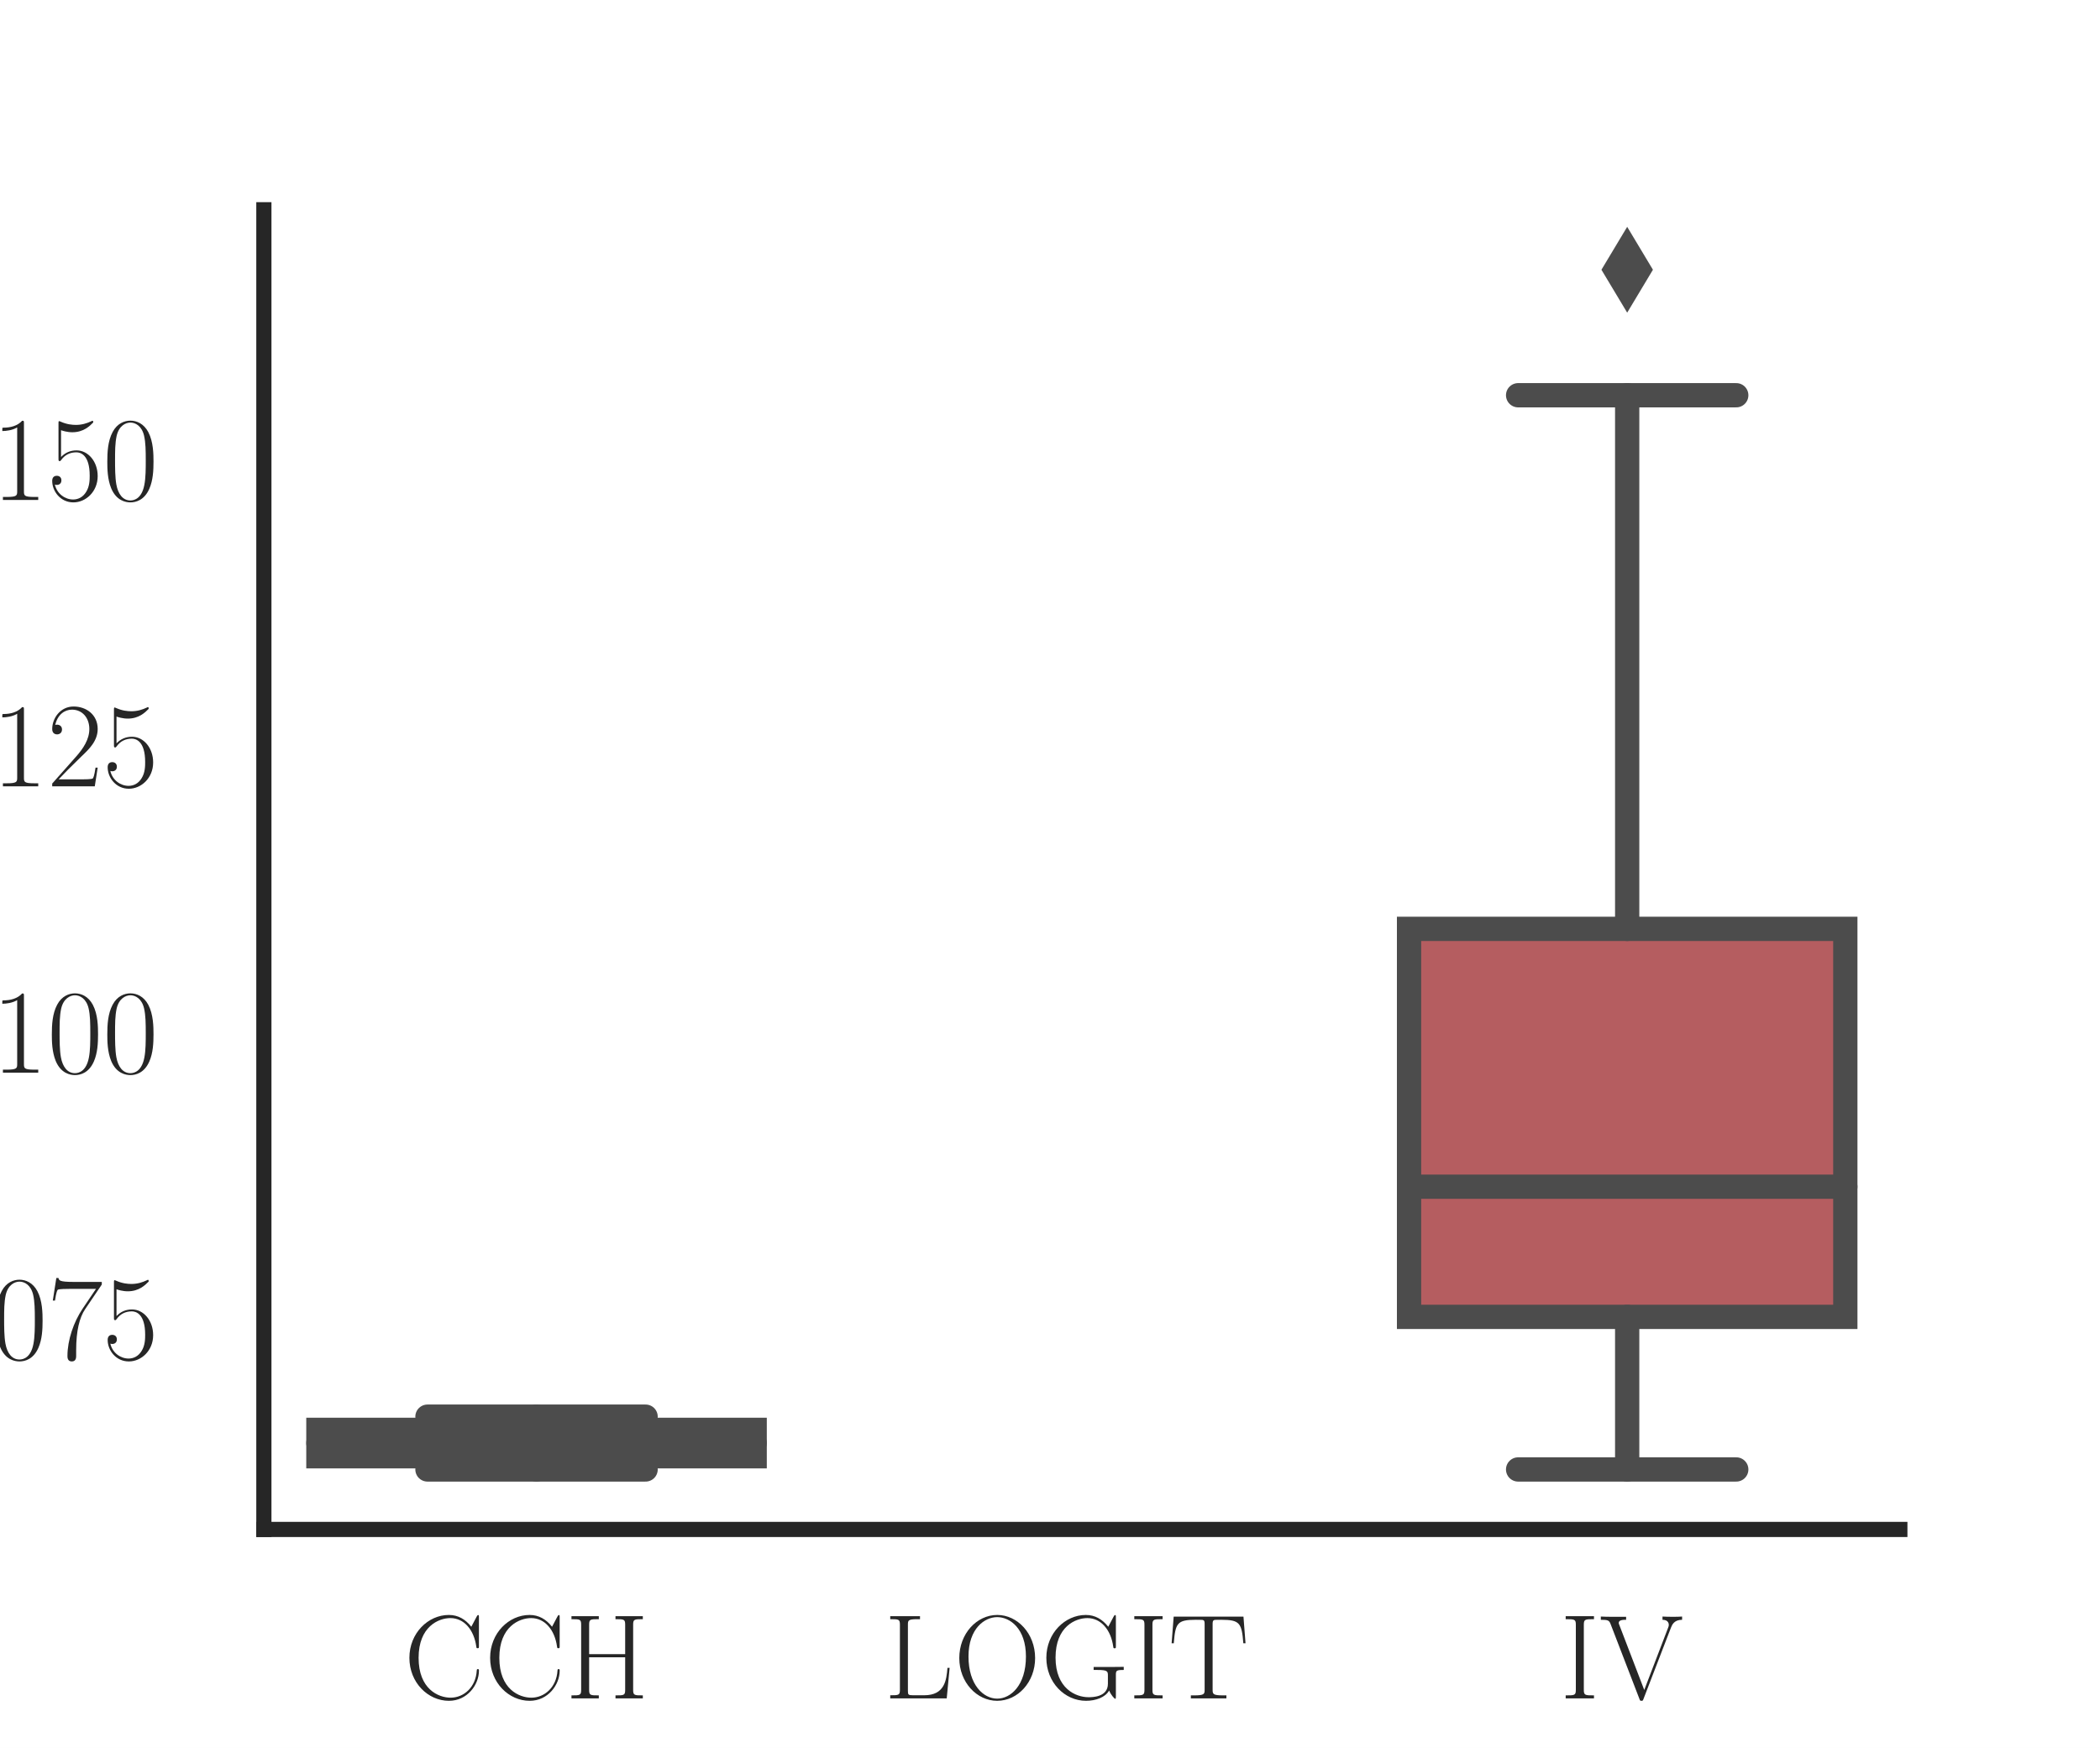
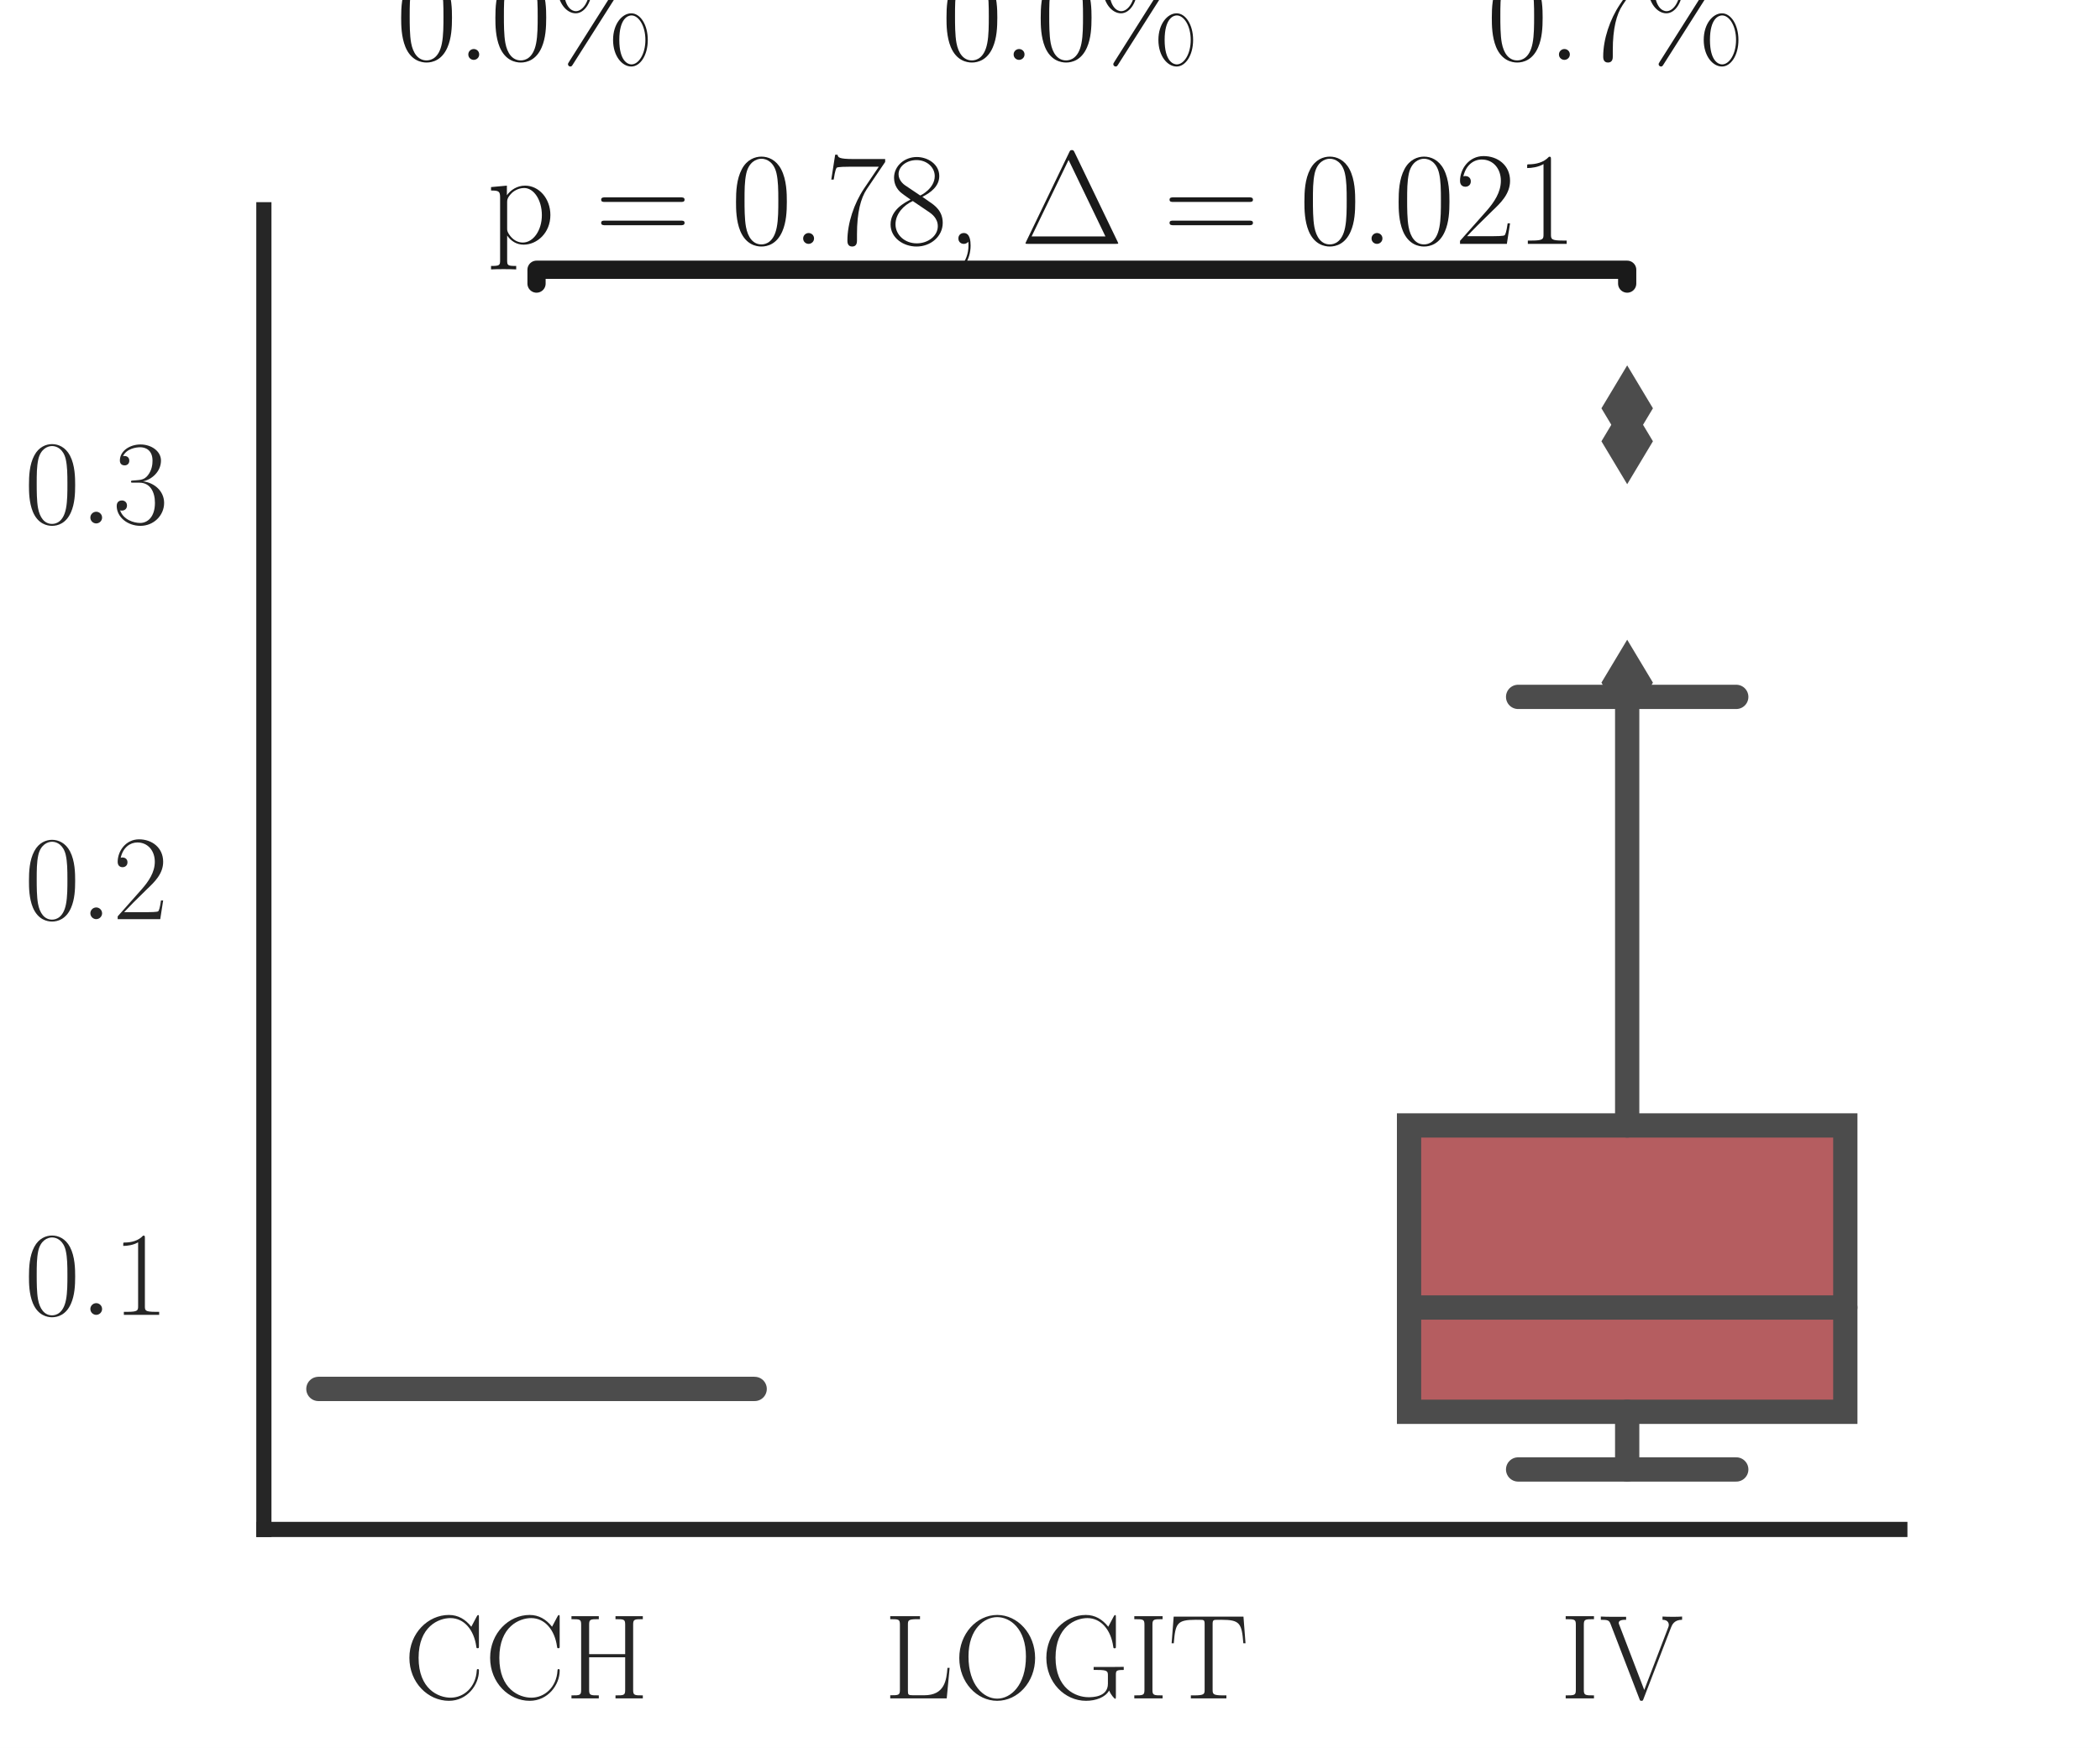
<svg xmlns="http://www.w3.org/2000/svg" xmlns:xlink="http://www.w3.org/1999/xlink" height="144pt" version="1.1" viewBox="0 0 173 144" width="173pt">
  <defs>
    <style type="text/css">
*{stroke-linecap:butt;stroke-linejoin:round;}
  </style>
  </defs>
  <g id="figure_1">
    <g id="patch_1">
      <path d="M 0 144  L 173.902 144  L 173.902 0  L 0 0  z " style="fill:#ffffff;" />
    </g>
    <g id="axes_1">
      <g id="patch_2">
        <path d="M 21.738 126  L 156.511 126  L 156.511 17.28  L 21.738 17.28  z " style="fill:#ffffff;" />
      </g>
      <g id="matplotlib.axis_1">
        <g id="xtick_1">
          <g id="line2d_1" />
          <g id="text_1">
            <defs>
              <path d="M 62.094 67.016  C 62.094 68.797 62 68.906 61.406 68.906  C 61 68.906 60.906 68.797 60.203 67.609  L 55.797 59.25  C 50.906 65.422 44.906 69 37.203 69  C 20.094 69 4.594 54 4.594 33.562  C 4.594 12.906 20.094 -2 37.297 -2  C 52.594 -2 62.094 11.406 62.094 22.828  C 62.094 23.812 62.094 24.219 61.203 24.219  C 60.406 24.219 60.406 23.922 60.297 23.031  C 59.5 9.141 49.5 0.594 38.703 0.594  C 28.5 0.594 12.203 7.734 12.203 33.547  C 12.203 59.453 28.797 66.406 38.5 66.406  C 49.797 66.406 58 56.688 59.906 42.891  C 60.094 41.688 60.094 41.484 61 41.484  C 62.094 41.484 62.094 41.688 62.094 43.484  z " id="CMR17-67" />
              <path d="M 56.094 61.016  C 56.094 65.5 57.203 65.5 64.094 65.5  L 64.094 68  C 61.203 68 55.906 68 52.797 68  C 49.703 68 44.406 68 41.5 68  L 41.5 65.5  C 48.406 65.5 49.5 65.5 49.5 61  L 49.5 36.578  L 19.703 36.578  L 19.703 61  C 19.703 65.5 20.797 65.5 27.703 65.5  L 27.703 68  C 24.797 68 19.5 68 16.406 68  C 13.297 68 8 68 5.094 68  L 5.094 65.5  C 12 65.5 13.094 65.5 13.094 61.016  L 13.094 6.984  C 13.094 2.5 12 2.5 5.094 2.5  L 5.094 0  C 8 0 13.297 0 16.406 0  C 19.5 0 24.797 0 27.703 0  L 27.703 2.5  C 20.797 2.5 19.703 2.5 19.703 6.969  L 19.703 34  L 49.5 34  L 49.5 6.969  C 49.5 2.5 48.406 2.5 41.5 2.5  L 41.5 0  C 44.406 0 49.703 0 52.797 0  C 55.906 0 61.203 0 64.094 0  L 64.094 2.5  C 57.203 2.5 56.094 2.5 56.094 6.984  z " id="CMR17-72" />
            </defs>
            <g style="fill:#262626;" transform="translate(33.26875 139.9185)scale(0.1 -0.1)">
              <use transform="scale(0.996264)" xlink:href="#CMR17-67" />
              <use transform="translate(66.50988 0)scale(0.996264)" xlink:href="#CMR17-67" />
              <use transform="translate(133.0198 0)scale(0.996264)" xlink:href="#CMR17-72" />
            </g>
          </g>
        </g>
        <g id="xtick_2">
          <g id="line2d_2" />
          <g id="text_2">
            <defs>
              <path d="M 54.203 25.234  L 52.406 25.234  C 51.594 15.359 50.297 2.594 33.203 2.594  L 23.906 2.594  C 19.906 2.594 19.703 3.078 19.703 6.469  L 19.703 60.906  C 19.703 64.516 19.906 65.5 27.5 65.5  L 29.703 65.5  L 29.703 68  C 25.594 68 20.797 68 16.703 68  C 13.594 68 8 68 5.094 68  L 5.094 65.5  C 12 65.5 13.094 65.5 13.094 61.016  L 13.094 7.062  C 13.094 2.594 12 2.594 5.094 2.594  L 5.094 0  L 51.797 0  z " id="CMR17-76" />
              <path d="M 67.297 33.359  C 67.297 53.703 52.594 69 36 69  C 19 69 4.594 53.5 4.594 33.359  C 4.594 13.203 19.203 -2 35.906 -2  C 53 -2 67.297 13.5 67.297 33.359  z M 36 -0.203  C 24.594 -0.203 12.203 11.109 12.203 34.641  C 12.203 58.062 25.797 67.203 35.906 67.203  C 46.5 67.203 59.703 57.781 59.703 34.641  C 59.703 10.719 47 -0.203 36 -0.203  z " id="CMR17-79" />
              <path d="M 62.094 19.266  C 62.094 23.016 62.406 23.516 68.594 23.516  L 68.594 26.094  C 66.203 26 60.797 26 58.094 26  C 55.297 26 47.5 26 43.703 26  L 43.703 23.516  L 46.703 23.516  C 55.297 23.516 55.5 22.406 55.5 18.766  L 55.5 12.094  C 55.5 0.984 42.5 0.984 39.406 0.984  C 29.094 0.984 12.203 7.984 12.203 33.75  C 12.203 59.5 28.797 66.406 38.5 66.406  C 49.797 66.406 58 56.656 59.906 42.828  C 60.094 41.625 60.094 41.422 61 41.422  C 62.094 41.422 62.094 41.625 62.094 43.422  L 62.094 67  C 62.094 68.781 62 68.891 61.406 68.891  C 61 68.891 60.906 68.781 60.203 67.594  L 55.797 59.234  C 50.906 65.422 44.906 69 37.203 69  C 20.094 69 4.594 54 4.594 33.562  C 4.594 13.203 19.797 -2 37.406 -2  C 45.5 -2 53.406 0.875 56.5 6.516  C 58.203 2.469 61 -0.312 61.5 -0.312  C 62 -0.312 62.094 -0.203 62.094 1.562  z " id="CMR17-71" />
              <path d="M 19.703 61.016  C 19.703 65.5 20.906 65.5 28.094 65.5  L 28.094 68  C 24.906 68 19.797 68 16.406 68  C 13 68 7.906 68 4.703 68  L 4.703 65.5  C 11.906 65.5 13.094 65.5 13.094 61.016  L 13.094 6.984  C 13.094 2.5 11.906 2.5 4.703 2.5  L 4.703 0  C 7.906 0 13 0 16.406 0  C 19.797 0 24.906 0 28.094 0  L 28.094 2.5  C 20.906 2.5 19.703 2.5 19.703 6.984  z " id="CMR17-73" />
              <path d="M 62.203 67.594  L 4.5 67.594  L 2.797 45.594  L 4.594 45.594  C 5.906 62.125 7.297 65 22.703 65  C 24.5 65 27.406 65 28.203 64.906  C 30.094 64.609 30.094 63.406 30.094 61.125  L 30.094 7.172  C 30.094 3.594 29.797 2.5 21.5 2.5  L 18.703 2.5  L 18.703 0  C 23.5 0 28.5 0 33.406 0  C 38.297 0 43.297 0 48.094 0  L 48.094 2.5  L 45.297 2.5  C 37 2.5 36.703 3.594 36.703 7.172  L 36.703 61.125  C 36.703 63.312 36.703 64.516 38.5 64.906  C 39.297 65 42.203 65 44 65  C 59.297 65 60.797 62.125 62.094 45.594  L 63.906 45.594  z " id="CMR17-84" />
            </defs>
            <g style="fill:#262626;" transform="translate(72.83147 139.9185)scale(0.1 -0.1)">
              <use transform="scale(0.996264)" xlink:href="#CMR17-76" />
              <use transform="translate(57.38141 0)scale(0.996264)" xlink:href="#CMR17-79" />
              <use transform="translate(129.0962 0)scale(0.996264)" xlink:href="#CMR17-71" />
              <use transform="translate(201.4515 0)scale(0.996264)" xlink:href="#CMR17-73" />
              <use transform="translate(234.09 0)scale(0.996264)" xlink:href="#CMR17-84" />
            </g>
          </g>
        </g>
        <g id="xtick_3">
          <g id="line2d_3" />
          <g id="text_3">
            <defs>
              <path d="M 59 58.516  C 59.906 60.719 61.5 65 68.203 65  L 68.203 67.688  C 65.906 67.484 63.297 67.484 60.797 67.484  C 58.406 67.484 54.297 67.484 52 67.688  L 52 65  C 57 65 57.203 61.5 57.203 60.906  C 57.203 59.797 56.906 59.109 56.594 58.312  L 36.906 6.969  L 16.297 60.719  C 16 61.422 15.797 61.922 15.797 62.406  C 15.797 65 19.797 65 21.906 65  L 21.906 67.484  C 18.703 67.484 14 67.484 10.703 67.484  C 8.094 67.484 3.406 67.484 1 67.688  L 1 65  C 6.797 65 7.906 64.609 9.094 61.422  L 32.906 -0.406  C 33.406 -1.797 33.5 -2 34.594 -2  C 35.703 -2 35.797 -1.797 36.297 -0.406  z " id="CMR17-86" />
            </defs>
            <g style="fill:#262626;" transform="translate(128.5143 139.9185)scale(0.1 -0.1)">
              <use transform="scale(0.996264)" xlink:href="#CMR17-73" />
              <use transform="translate(32.63841 0)scale(0.996264)" xlink:href="#CMR17-86" />
            </g>
          </g>
        </g>
      </g>
      <g id="matplotlib.axis_2">
        <g id="ytick_1">
          <g id="line2d_4" />
          <g id="text_4">
            <defs>
              <path d="M 42 31.641  C 42 37.75 41.906 48.125 37.703 56.109  C 34 63.109 28.094 65.594 22.906 65.594  C 18.094 65.594 12 63.406 8.203 56.203  C 4.203 48.719 3.797 39.438 3.797 31.641  C 3.797 25.953 3.906 17.281 7 9.672  C 11.297 -0.609 19 -2 22.906 -2  C 27.5 -2 34.5 -0.109 38.594 9.375  C 41.594 16.281 42 24.359 42 31.641  z M 22.906 -0.406  C 16.5 -0.406 12.703 5.078 11.297 12.688  C 10.203 18.562 10.203 27.156 10.203 32.75  C 10.203 40.438 10.203 46.828 11.5 52.922  C 13.406 61.391 19 64 22.906 64  C 27 64 32.297 61.297 34.203 53.125  C 35.5 47.438 35.594 40.734 35.594 32.75  C 35.594 26.25 35.594 18.266 34.406 12.375  C 32.297 1.484 26.406 -0.406 22.906 -0.406  z " id="CMR17-48" />
              <path d="M 18.406 4.797  C 18.406 7.688 16 9.672 13.594 9.672  C 10.703 9.672 8.703 7.281 8.703 4.891  C 8.703 2 11.094 0 13.5 0  C 16.406 0 18.406 2.391 18.406 4.797  z " id="CMMI12-58" />
-               <path d="M 45.094 61.578  L 45.094 63.766  L 21.594 63.766  C 9.906 63.766 9.703 65.078 9.297 67  L 7.5 67  L 4.594 48.344  L 6.406 48.344  C 6.703 50.234 7.406 55.312 8.594 57.203  C 9.203 58 16.594 58 18.297 58  L 40.297 58  L 29.203 41.578  C 21.797 30.531 16.703 15.609 16.703 2.578  C 16.703 1.391 16.703 -2 20.297 -2  C 23.906 -2 23.906 1.391 23.906 2.672  L 23.906 7.266  C 23.906 23.562 26.703 34.312 31.297 41.188  z " id="CMR17-55" />
-               <path d="M 11.406 57.688  C 12.406 57.281 16.5 56 20.703 56  C 30 56 35.094 61.109 38 64.062  C 38 64.953 38 65.5 37.406 65.5  C 37.297 65.5 37.094 65.5 36.297 65.047  C 32.797 63.406 28.703 62.078 23.703 62.078  C 20.703 62.078 16.203 62.484 11.297 64.672  C 10.203 65.172 10 65.172 9.906 65.172  C 9.406 65.172 9.297 65.062 9.297 63.078  L 9.297 34.422  C 9.297 32.641 9.297 32.141 10.297 32.141  C 10.797 32.141 11 32.344 11.5 33.031  C 14.703 37.516 19.094 39.406 24.094 39.406  C 27.594 39.406 35.094 37.219 35.094 20.141  C 35.094 16.953 35.094 11.172 32.094 6.578  C 29.594 2.484 25.703 0.391 21.406 0.391  C 14.797 0.391 8.094 5 6.297 12.719  C 6.703 12.609 7.5 12.422 7.906 12.422  C 9.203 12.422 11.703 13.125 11.703 16.219  C 11.703 18.906 9.797 20 7.906 20  C 5.594 20 4.094 18.594 4.094 15.797  C 4.094 7.094 11 -2 21.594 -2  C 31.906 -2 41.703 6.875 41.703 19.75  C 41.703 31.719 33.906 41 24.203 41  C 19.094 41 14.797 39.109 11.406 35.531  z " id="CMR17-53" />
-             </defs>
-             <g style="fill:#262626;" transform="translate(-7.955049 111.9602)scale(0.1 -0.1)">
+               <path d="M 26.594 63.406  C 26.594 65.5 26.5 65.5 25.094 65.5  C 21.203 61.188 15.297 59.797 9.703 59.797  C 9.406 59.797 8.906 59.797 8.797 59.5  C 8.703 59.297 8.703 59.094 8.703 57  C 11.797 57 17 57.594 21 59.984  L 21 7.203  C 21 3.688 20.797 2.5 12.203 2.5  L 9.203 2.5  L 9.203 0  C 14 0 19 0 23.797 0  C 28.594 0 33.594 0 38.406 0  L 38.406 2.5  L 35.406 2.5  C 26.797 2.5 26.594 3.594 26.594 7.156  z " id="CMR17-49" />
+             </defs>
+             <g style="fill:#262626;" transform="translate(2.007621 108.3208)scale(0.1 -0.1)">
              <use transform="scale(0.996264)" xlink:href="#CMR17-48" />
              <use transform="translate(45.69048 0)scale(0.996264)" xlink:href="#CMMI12-58" />
-               <use transform="translate(72.78765 0)scale(0.996264)" xlink:href="#CMR17-48" />
-               <use transform="translate(118.4781 0)scale(0.996264)" xlink:href="#CMR17-55" />
-               <use transform="translate(164.1686 0)scale(0.996264)" xlink:href="#CMR17-53" />
+               <use transform="translate(72.78765 0)scale(0.996264)" xlink:href="#CMR17-49" />
            </g>
          </g>
        </g>
        <g id="ytick_2">
          <g id="line2d_5" />
          <g id="text_5">
            <defs>
-               <path d="M 26.594 63.406  C 26.594 65.5 26.5 65.5 25.094 65.5  C 21.203 61.188 15.297 59.797 9.703 59.797  C 9.406 59.797 8.906 59.797 8.797 59.5  C 8.703 59.297 8.703 59.094 8.703 57  C 11.797 57 17 57.594 21 59.984  L 21 7.203  C 21 3.688 20.797 2.5 12.203 2.5  L 9.203 2.5  L 9.203 0  C 14 0 19 0 23.797 0  C 28.594 0 33.594 0 38.406 0  L 38.406 2.5  L 35.406 2.5  C 26.797 2.5 26.594 3.594 26.594 7.156  z " id="CMR17-49" />
-             </defs>
-             <g style="fill:#262626;" transform="translate(-7.955049 88.36987)scale(0.1 -0.1)">
+               <path d="M 41.703 15.453  L 39.906 15.453  C 38.906 8.375 38.094 7.172 37.703 6.562  C 37.203 5.766 30 5.766 28.594 5.766  L 9.406 5.766  C 13 9.672 20 16.75 28.5 24.953  C 34.594 30.734 41.703 37.531 41.703 47.422  C 41.703 59.219 32.297 66 21.797 66  C 10.797 66 4.094 56.312 4.094 47.344  C 4.094 43.438 7 42.938 8.203 42.938  C 9.203 42.938 12.203 43.547 12.203 47.031  C 12.203 50.109 9.594 51 8.203 51  C 7.594 51 7 50.906 6.594 50.703  C 8.5 59.219 14.297 63.406 20.406 63.406  C 29.094 63.406 34.797 56.516 34.797 47.422  C 34.797 38.734 29.703 31.25 24 24.75  L 4.094 2.281  L 4.094 0  L 39.297 0  z " id="CMR17-50" />
+             </defs>
+             <g style="fill:#262626;" transform="translate(2.007621 75.72131)scale(0.1 -0.1)">
              <use transform="scale(0.996264)" xlink:href="#CMR17-48" />
              <use transform="translate(45.69048 0)scale(0.996264)" xlink:href="#CMMI12-58" />
-               <use transform="translate(72.78765 0)scale(0.996264)" xlink:href="#CMR17-49" />
-               <use transform="translate(118.4781 0)scale(0.996264)" xlink:href="#CMR17-48" />
-               <use transform="translate(164.1686 0)scale(0.996264)" xlink:href="#CMR17-48" />
+               <use transform="translate(72.78765 0)scale(0.996264)" xlink:href="#CMR17-50" />
            </g>
          </g>
        </g>
        <g id="ytick_3">
          <g id="line2d_6" />
          <g id="text_6">
            <defs>
-               <path d="M 41.703 15.453  L 39.906 15.453  C 38.906 8.375 38.094 7.172 37.703 6.562  C 37.203 5.766 30 5.766 28.594 5.766  L 9.406 5.766  C 13 9.672 20 16.75 28.5 24.953  C 34.594 30.734 41.703 37.531 41.703 47.422  C 41.703 59.219 32.297 66 21.797 66  C 10.797 66 4.094 56.312 4.094 47.344  C 4.094 43.438 7 42.938 8.203 42.938  C 9.203 42.938 12.203 43.547 12.203 47.031  C 12.203 50.109 9.594 51 8.203 51  C 7.594 51 7 50.906 6.594 50.703  C 8.5 59.219 14.297 63.406 20.406 63.406  C 29.094 63.406 34.797 56.516 34.797 47.422  C 34.797 38.734 29.703 31.25 24 24.75  L 4.094 2.281  L 4.094 0  L 39.297 0  z " id="CMR17-50" />
-             </defs>
-             <g style="fill:#262626;" transform="translate(-7.955049 64.77952)scale(0.1 -0.1)">
+               <path d="M 22.094 33.703  C 31 33.703 34.906 25.969 34.906 17.031  C 34.906 5 28.5 0.391 22.703 0.391  C 17.406 0.391 8.797 3.031 6.094 10.828  C 6.594 10.625 7.094 10.625 7.594 10.625  C 10 10.625 11.797 12.219 11.797 14.812  C 11.797 17.703 9.594 19 7.594 19  C 5.906 19 3.297 18.203 3.297 14.469  C 3.297 5.234 12.297 -2 22.906 -2  C 34 -2 42.5 6.719 42.5 16.953  C 42.5 26.672 34.5 33.703 25 34.797  C 32.594 36.375 39.906 43.062 39.906 52.016  C 39.906 59.688 32 65.297 23 65.297  C 13.906 65.297 5.906 59.828 5.906 52.016  C 5.906 48.594 8.5 48 9.797 48  C 11.906 48 13.703 49.297 13.703 51.891  C 13.703 54.469 11.906 55.766 9.797 55.766  C 9.406 55.766 8.906 55.766 8.5 55.578  C 11.406 61.859 19.297 63 22.797 63  C 26.297 63 32.906 61.328 32.906 51.875  C 32.906 49.109 32.5 44.188 29.094 39.844  C 26.094 36 22.703 36 19.406 35.688  C 18.906 35.688 16.594 35.453 16.203 35.453  C 15.5 35.359 15.094 35.266 15.094 34.5  C 15.094 33.797 15.203 33.703 17.203 33.703  z " id="CMR17-51" />
+             </defs>
+             <g style="fill:#262626;" transform="translate(2.007621 43.1218)scale(0.1 -0.1)">
              <use transform="scale(0.996264)" xlink:href="#CMR17-48" />
              <use transform="translate(45.69048 0)scale(0.996264)" xlink:href="#CMMI12-58" />
-               <use transform="translate(72.78765 0)scale(0.996264)" xlink:href="#CMR17-49" />
-               <use transform="translate(118.4781 0)scale(0.996264)" xlink:href="#CMR17-50" />
-               <use transform="translate(164.1686 0)scale(0.996264)" xlink:href="#CMR17-53" />
-             </g>
-           </g>
-         </g>
-         <g id="ytick_4">
-           <g id="line2d_7" />
-           <g id="text_7">
-             <g style="fill:#262626;" transform="translate(-7.955049 41.18918)scale(0.1 -0.1)">
-               <use transform="scale(0.996264)" xlink:href="#CMR17-48" />
-               <use transform="translate(45.69048 0)scale(0.996264)" xlink:href="#CMMI12-58" />
-               <use transform="translate(72.78765 0)scale(0.996264)" xlink:href="#CMR17-49" />
-               <use transform="translate(118.4781 0)scale(0.996264)" xlink:href="#CMR17-53" />
-               <use transform="translate(164.1686 0)scale(0.996264)" xlink:href="#CMR17-48" />
-             </g>
-           </g>
-         </g>
-         <g id="text_8">
+               <use transform="translate(72.78765 0)scale(0.996264)" xlink:href="#CMR17-51" />
+             </g>
+           </g>
+         </g>
+         <g id="text_7">
          <defs>
            <path d="M 54.406 67.578  L 5.094 67.578  L 5.094 65  C 12 65 13.094 65 13.094 60.531  L 13.094 6.969  C 13.094 2.5 12 2.5 5.094 2.5  L 5.094 0  C 8 0 13.594 0 16.703 0  C 20.797 0 25.594 0 29.703 0  L 29.703 2.5  L 27.5 2.5  C 19.906 2.5 19.703 3.484 19.703 7.062  L 19.703 32.422  L 28.703 32.422  C 38 32.422 38.906 29.141 38.906 20.812  L 40.703 20.812  L 40.703 46.672  L 38.906 46.672  C 38.906 38.281 38 35 28.703 35  L 19.703 35  L 19.703 61.109  C 19.703 64.5 19.906 65 23.906 65  L 36.797 65  C 51.906 65 53.594 58.828 55 45.562  L 56.797 45.562  z " id="CMR17-70" />
            <path d="M 36 25.828  C 36 32.375 36 35.844 31.797 39.734  C 28.094 43 23.797 44 20.406 44  C 12.5 44 6.797 37.609 6.797 30.797  C 6.797 27 9.797 27 10.406 27  C 11.703 27 14 27.781 14 30.531  C 14 33 12.094 34.078 10.406 34.078  C 10 34.078 9.5 33.969 9.203 33.875  C 11.297 40.5 16.703 42.406 20.203 42.406  C 25.203 42.406 30.703 37.953 30.703 29.453  L 30.703 25  C 24.797 25 17.703 24.203 12.094 21.203  C 5.797 17.703 4 12.703 4 8.906  C 4 1.203 13 -1 18.297 -1  C 23.797 -1 28.906 2.172 31.094 7.984  C 31.297 3.641 34.094 -0.281 38.5 -0.281  C 40.594 -0.281 45.906 1.094 45.906 8.859  L 45.906 14.375  L 44.094 14.375  L 44.094 8.781  C 44.094 2.781 41.406 2 40.094 2  C 36 2 36 7.156 36 11.531  z M 30.703 13.594  C 30.703 4.953 24.5 0.594 19 0.594  C 14 0.594 10.094 4.297 10.094 8.906  C 10.094 11.891 11.406 17.188 17.203 20.391  C 22 23.094 27.5 23.5 30.703 23.5  z " id="CMR17-97" />
            <path d="M 15.297 68.688  L 3.406 67.594  L 3.406 65  C 9.297 65 10.203 64.406 10.203 59.641  L 10.203 6.656  C 10.203 2.875 9.797 2.391 3.406 2.391  L 3.406 -0.203  C 5.797 0 10.203 0 12.703 0  C 15.297 0 19.703 0 22.094 -0.203  L 22.094 2.391  C 15.703 2.391 15.297 2.781 15.297 6.656  z " id="CMR17-108" />
            <path d="M 30.906 42.141  C 30.906 43.953 30.797 44.047 30.203 44.047  C 29.797 44.047 29.703 43.953 28.5 42.453  C 28.203 42.047 27.297 41.031 27 40.641  C 23.797 44.047 19.297 44.047 17.594 44.047  C 6.5 44.047 2.5 38.234 2.5 32.438  C 2.5 23.406 12.703 21.328 15.594 20.703  C 21.906 19.422 24.094 19.016 26.203 17.203  C 27.5 16.016 29.703 13.812 29.703 10.219  C 29.703 6 27.297 0.594 18.094 0.594  C 9.406 0.594 6.297 7.188 4.5 15.953  C 4.203 17.344 4.203 17.453 3.406 17.453  C 2.594 17.453 2.5 17.344 2.5 15.359  L 2.5 0.984  C 2.5 -0.797 2.594 -0.906 3.203 -0.906  C 3.703 -0.906 3.797 -0.797 4.297 0  C 4.906 0.891 6.406 3.297 7 4.312  C 9 1.609 12.5 -1 18.094 -1  C 28 -1 33.297 4.422 33.297 12.25  C 33.297 17.375 30.594 20.078 29.297 21.281  C 26.297 24.391 22.797 25.094 18.594 25.891  C 13.094 27.109 6.094 28.516 6.094 34.641  C 6.094 37.234 7.5 42.766 17.594 42.766  C 28.297 42.766 28.906 32.719 29.094 29.5  C 29.203 29 29.703 28.891 30 28.891  C 30.906 28.891 30.906 29.203 30.906 30.906  z " id="CMR17-115" />
            <path d="M 38.094 23  C 38.5 23.406 38.5 23.609 38.5 24.625  C 38.5 34.969 33.094 44 21.703 44  C 11.094 44 2.703 33.891 2.703 21.609  C 2.703 8.609 12.203 -1 22.797 -1  C 34 -1 38.406 9.484 38.406 11.562  C 38.406 12.25 37.797 12.25 37.594 12.25  C 36.906 12.25 36.797 12.047 36.406 10.875  C 34.203 4.141 28.703 0.797 23.5 0.797  C 19.203 0.797 14.906 3.172 12.203 7.5  C 9.094 12.547 9.094 18.375 9.094 23  z M 9.203 24.5  C 9.906 39.141 17.594 42.406 21.594 42.406  C 28.406 42.406 33 35.891 33.094 24.5  z " id="CMR17-101" />
            <path d="M 41.5 30.203  C 41.5 35.297 40.5 43.594 28.703 43.594  C 20.797 43.594 16.703 37.5 15.203 33.5  L 15.094 33.5  L 15.094 43.594  L 3.297 42.5  L 3.297 39.906  C 9.203 39.906 10.094 39.297 10.094 34.5  L 10.094 6.688  C 10.094 2.875 9.703 2.391 3.297 2.391  L 3.297 -0.203  C 5.703 0 10.094 0 12.703 0  C 15.297 0 19.797 0 22.203 -0.203  L 22.203 2.391  C 15.797 2.391 15.406 2.781 15.406 6.688  L 15.406 25.906  C 15.406 35.109 21 42 28 42  C 35.406 42 36.203 35.406 36.203 30.594  L 36.203 6.688  C 36.203 2.875 35.797 2.391 29.406 2.391  L 29.406 -0.203  C 31.797 0 36.203 0 38.797 0  C 41.406 0 45.906 0 48.297 -0.203  L 48.297 2.391  C 41.906 2.391 41.5 2.781 41.5 6.688  z " id="CMR17-110" />
            <path d="M 11.094 18.188  C 13 16.688 16.297 15 20.297 15  C 28.203 15 35 21.203 35 29.5  C 35 32.094 34.203 36.094 31.203 39.203  C 34 42.062 38.094 43 40.406 43  C 40.797 43 41.406 43 41.906 42.719  C 41.5 42.625 40.594 42.234 40.594 40.703  C 40.594 39.484 41.5 38.609 42.797 38.609  C 44.297 38.609 45.094 39.578 45.094 40.844  C 45.094 42.672 43.594 44.594 40.406 44.594  C 36.406 44.594 32.906 42.781 30.094 40.312  C 27.094 43.016 23.5 44 20.297 44  C 12.406 44 5.594 37.797 5.594 29.5  C 5.594 23.781 8.906 20.188 9.906 19.188  C 6.906 15.688 6.906 11.609 6.906 11.109  C 6.906 8.516 7.906 4.719 11.297 2.625  C 6.094 1.328 2 -2.641 2 -7.594  C 2 -14.734 11.5 -20 22.906 -20  C 33.906 -20 43.797 -14.938 43.797 -7.484  C 43.797 6 29 6 21.297 6  C 19 6 14.906 6 14.406 6.109  C 11.297 6.609 9.203 9.406 9.203 12.906  C 9.203 13.797 9.203 16 11.094 18.188  z M 20.297 16.688  C 11.5 16.688 11.5 27.5 11.5 29.516  C 11.5 31.5 11.5 42.312 20.297 42.312  C 29.094 42.312 29.094 31.5 29.094 29.516  C 29.094 27.5 29.094 16.688 20.297 16.688  z M 22.906 -18.297  C 12.906 -18.297 6 -13.047 6 -7.594  C 6 -4.516 7.703 -1.641 9.906 -0.062  C 12.406 1.625 13.406 1.625 20.203 1.625  C 28.406 1.625 39.797 1.625 39.797 -7.594  C 39.797 -13.047 32.906 -18.297 22.906 -18.297  z " id="CMR17-103" />
            <path d="M 15.094 40  L 29.094 40  L 29.094 42.578  L 15.094 42.578  L 15.094 61  L 13.297 61  C 13.094 50.703 9.594 41.688 1.094 41.688  L 1.094 40  L 9.797 40  L 9.797 12.047  C 9.797 10.156 9.797 -1 21.406 -1  C 27.297 -1 30.703 4.781 30.703 12.141  L 30.703 17.812  L 28.906 17.812  L 28.906 12.234  C 28.906 5.375 26.203 0.797 22 0.797  C 19.094 0.797 15.094 2.781 15.094 11.844  z " id="CMR17-116" />
            <path d="M 15.5 61.078  C 15.5 63.266 13.703 65.156 11.406 65.156  C 9.203 65.156 7.297 63.375 7.297 61.078  C 7.297 58.891 9.094 57 11.406 57  C 13.594 57 15.5 58.797 15.5 61.078  z M 3.797 42.281  L 3.797 39.703  C 9.406 39.703 10.203 39.094 10.203 34.328  L 10.203 6.672  C 10.203 2.875 9.797 2.391 3.406 2.391  L 3.406 -0.203  C 5.797 0 10.094 0 12.594 0  C 15 0 19.094 0 21.406 -0.203  L 21.406 2.391  C 15.5 2.391 15.297 2.984 15.297 6.562  L 15.297 43.375  z " id="CMR17-105" />
            <path d="M 39.094 33.797  C 40 36 41.594 40 47.406 40  L 47.406 42.594  C 45.5 42.594 43 42.594 41.094 42.594  C 39 42.594 35.703 42.594 33.703 42.688  L 33.703 40.094  C 36.203 39.891 37.594 38.703 37.594 36.109  C 37.594 35.203 37.594 35 37 33.609  L 26 5.891  L 14.094 35.719  C 13.5 37.016 13.5 37.203 13.5 37.609  C 13.5 40 16.797 40 18.297 40  L 18.297 42.688  C 15.906 42.594 11.5 42.594 9 42.594  C 6.297 42.594 3.203 42.594 1 42.688  L 1 40  C 4.797 40 6.906 40 8.094 36.906  L 22.594 0.688  C 23.203 -0.797 23.297 -1 24.203 -1  C 25.094 -1 25.203 -0.797 25.797 0.688  z " id="CMR17-118" />
          </defs>
-           <g style="fill:#262626;" transform="translate(-14.08594 105.2321)rotate(-90)scale(0.11 -0.11)">
+           <g style="fill:#262626;" transform="translate(-4.123274 105.2321)rotate(-90)scale(0.11 -0.11)">
            <use transform="scale(0.996264)" xlink:href="#CMR17-70" />
            <use transform="translate(52.17659 0)scale(0.996264)" xlink:href="#CMR17-97" />
            <use transform="translate(97.86707 0)scale(0.996264)" xlink:href="#CMR17-108" />
            <use transform="translate(122.7381 0)scale(0.996264)" xlink:href="#CMR17-115" />
            <use transform="translate(158.5395 0)scale(0.996264)" xlink:href="#CMR17-101" />
            <use transform="translate(229.1011 0)scale(0.996264)" xlink:href="#CMR17-110" />
            <use transform="translate(279.9965 0)scale(0.996264)" xlink:href="#CMR17-101" />
            <use transform="translate(320.4821 0)scale(0.996264)" xlink:href="#CMR17-103" />
            <use transform="translate(366.1726 0)scale(0.996264)" xlink:href="#CMR17-97" />
            <use transform="translate(411.8631 0)scale(0.996264)" xlink:href="#CMR17-116" />
            <use transform="translate(447.1438 0)scale(0.996264)" xlink:href="#CMR17-105" />
            <use transform="translate(472.0149 0)scale(0.996264)" xlink:href="#CMR17-118" />
            <use transform="translate(517.7054 0)scale(0.996264)" xlink:href="#CMR17-101" />
          </g>
        </g>
      </g>
      <g id="patch_3">
-         <path clip-path="url(#pf389a9eeda)" d="M 26.23 119.971  L 62.17 119.971  L 62.17 117.796  L 26.23 117.796  L 26.23 119.971  z " style="fill:#5875a4;stroke:#4c4c4c;stroke-linejoin:miter;stroke-width:2;" />
+         <path clip-path="url(#p27535eefc4)" d="M 26.23 114.424  L 62.17 114.424  L 62.17 114.424  L 26.23 114.424  L 26.23 114.424  z " style="fill:#5875a4;stroke:#4c4c4c;stroke-linejoin:miter;stroke-width:2;" />
      </g>
      <g id="patch_4">
-         <path clip-path="url(#pf389a9eeda)" d="M 116.079 108.488  L 152.019 108.488  L 152.019 76.522  L 116.079 76.522  L 116.079 108.488  z " style="fill:#b55d60;stroke:#4c4c4c;stroke-linejoin:miter;stroke-width:2;" />
+         <path clip-path="url(#p27535eefc4)" d="M 116.079 116.307  L 152.019 116.307  L 152.019 92.717  L 116.079 92.717  L 116.079 116.307  z " style="fill:#b55d60;stroke:#4c4c4c;stroke-linejoin:miter;stroke-width:2;" />
+       </g>
+       <g id="line2d_7">
+         <path clip-path="url(#p27535eefc4)" d="M 44.2 114.424  L 44.2 114.424  " style="fill:none;stroke:#4c4c4c;stroke-linecap:round;stroke-width:2;" />
      </g>
      <g id="line2d_8">
-         <path clip-path="url(#pf389a9eeda)" d="M 44.2 119.971  L 44.2 121.058  " style="fill:none;stroke:#4c4c4c;stroke-linecap:round;stroke-width:2;" />
+         <path clip-path="url(#p27535eefc4)" d="M 44.2 114.424  L 44.2 114.424  " style="fill:none;stroke:#4c4c4c;stroke-linecap:round;stroke-width:2;" />
      </g>
      <g id="line2d_9">
-         <path clip-path="url(#pf389a9eeda)" d="M 44.2 117.796  L 44.2 116.709  " style="fill:none;stroke:#4c4c4c;stroke-linecap:round;stroke-width:2;" />
+         <path clip-path="url(#p27535eefc4)" d="M 35.215 114.424  L 53.185 114.424  " style="fill:none;stroke:#4c4c4c;stroke-linecap:round;stroke-width:2;" />
      </g>
      <g id="line2d_10">
-         <path clip-path="url(#pf389a9eeda)" d="M 35.215 121.058  L 53.185 121.058  " style="fill:none;stroke:#4c4c4c;stroke-linecap:round;stroke-width:2;" />
-       </g>
-       <g id="line2d_11">
-         <path clip-path="url(#pf389a9eeda)" d="M 35.215 116.709  L 53.185 116.709  " style="fill:none;stroke:#4c4c4c;stroke-linecap:round;stroke-width:2;" />
-       </g>
-       <g id="line2d_12" />
+         <path clip-path="url(#p27535eefc4)" d="M 35.215 114.424  L 53.185 114.424  " style="fill:none;stroke:#4c4c4c;stroke-linecap:round;stroke-width:2;" />
+       </g>
+       <g id="line2d_11" />
+       <g id="line2d_12">
+         <path clip-path="url(#p27535eefc4)" d="M 134.049 116.307  L 134.049 121.058  " style="fill:none;stroke:#4c4c4c;stroke-linecap:round;stroke-width:2;" />
+       </g>
      <g id="line2d_13">
-         <path clip-path="url(#pf389a9eeda)" d="M 134.049 108.488  L 134.049 121.058  " style="fill:none;stroke:#4c4c4c;stroke-linecap:round;stroke-width:2;" />
+         <path clip-path="url(#p27535eefc4)" d="M 134.049 92.717  L 134.049 57.411  " style="fill:none;stroke:#4c4c4c;stroke-linecap:round;stroke-width:2;" />
      </g>
      <g id="line2d_14">
-         <path clip-path="url(#pf389a9eeda)" d="M 134.049 76.522  L 134.049 32.561  " style="fill:none;stroke:#4c4c4c;stroke-linecap:round;stroke-width:2;" />
+         <path clip-path="url(#p27535eefc4)" d="M 125.064 121.058  L 143.034 121.058  " style="fill:none;stroke:#4c4c4c;stroke-linecap:round;stroke-width:2;" />
      </g>
      <g id="line2d_15">
-         <path clip-path="url(#pf389a9eeda)" d="M 125.064 121.058  L 143.034 121.058  " style="fill:none;stroke:#4c4c4c;stroke-linecap:round;stroke-width:2;" />
+         <path clip-path="url(#p27535eefc4)" d="M 125.064 57.411  L 143.034 57.411  " style="fill:none;stroke:#4c4c4c;stroke-linecap:round;stroke-width:2;" />
      </g>
      <g id="line2d_16">
-         <path clip-path="url(#pf389a9eeda)" d="M 125.064 32.561  L 143.034 32.561  " style="fill:none;stroke:#4c4c4c;stroke-linecap:round;stroke-width:2;" />
+         <defs>
+           <path d="M -0 3.536  L 2.121 0  L -0 -3.536  L -2.121 -0  z " id="m80545191f6" />
+         </defs>
+         <g clip-path="url(#p27535eefc4)">
+           <use style="fill:#4c4c4c;" x="134.049" xlink:href="#m80545191f6" y="36.354" />
+           <use style="fill:#4c4c4c;" x="134.049" xlink:href="#m80545191f6" y="33.636" />
+           <use style="fill:#4c4c4c;" x="134.049" xlink:href="#m80545191f6" y="56.237" />
+         </g>
      </g>
      <g id="line2d_17">
-         <defs>
-           <path d="M -0 3.536  L 2.121 0  L -0 -3.536  L -2.121 -0  z " id="ma0ad6ad4a2" />
-         </defs>
-         <g clip-path="url(#pf389a9eeda)">
-           <use style="fill:#4c4c4c;" x="134.049" xlink:href="#ma0ad6ad4a2" y="22.222" />
-         </g>
+         <path clip-path="url(#p27535eefc4)" d="M 44.2 23.363  L 44.2 22.222  L 134.049 22.222  L 134.049 23.363  " style="fill:none;stroke:#1a1a1a;stroke-linecap:round;stroke-width:1.5;" />
      </g>
      <g id="line2d_18">
-         <path clip-path="url(#pf389a9eeda)" d="M 26.23 118.883  L 62.17 118.883  " style="fill:none;stroke:#4c4c4c;stroke-linecap:round;stroke-width:2;" />
+         <path clip-path="url(#p27535eefc4)" d="M 26.23 114.424  L 62.17 114.424  " style="fill:none;stroke:#4c4c4c;stroke-linecap:round;stroke-width:2;" />
      </g>
      <g id="line2d_19">
-         <path clip-path="url(#pf389a9eeda)" d="M 116.079 97.764  L 152.019 97.764  " style="fill:none;stroke:#4c4c4c;stroke-linecap:round;stroke-width:2;" />
+         <path clip-path="url(#p27535eefc4)" d="M 116.079 107.717  L 152.019 107.717  " style="fill:none;stroke:#4c4c4c;stroke-linecap:round;stroke-width:2;" />
      </g>
      <g id="patch_5">
        <path d="M 21.738 126  L 21.738 17.28  " style="fill:none;stroke:#262626;stroke-linecap:square;stroke-linejoin:miter;stroke-width:1.25;" />
      </g>
      <g id="patch_6">
        <path d="M 21.738 126  L 156.511 126  " style="fill:none;stroke:#262626;stroke-linecap:square;stroke-linejoin:miter;stroke-width:1.25;" />
      </g>
+       <g id="text_8">
+         <defs>
+           <path d="M 22 -16.609  C 15.594 -16.609 15.203 -16.203 15.203 -12.328  L 15.203 6.281  C 18.094 2.094 22.297 -0.594 27.594 -0.594  C 37.594 -0.594 47.703 8.172 47.703 21.688  C 47.703 34.234 39 43.781 28.703 43.781  C 22.703 43.781 17.797 40.5 15 36.531  L 15 43.781  L 3.094 42.688  L 3.094 40.109  C 9 40.109 9.906 39.5 9.906 34.734  L 9.906 -12.328  C 9.906 -16.109 9.5 -16.609 3.094 -16.609  L 3.094 -19.188  C 5.5 -19 9.906 -19 12.5 -19  C 15.094 -19 19.594 -19 22 -19.188  z M 15.203 31.438  C 15.203 32.844 15.203 34.922 19.094 38.609  C 19.594 39.016 23 42 28 42  C 35.297 42 41.297 32.938 41.297 21.594  C 41.297 10.25 34.906 1 27 1  C 23.406 1 19.5 2.688 16.5 7.375  C 15.203 9.562 15.203 10.156 15.203 11.75  z " id="CMR17-112" />
+           <path d="M 64.297 31.516  C 65.797 31.516 67.297 31.516 67.297 33.203  C 67.297 35 65.594 35 63.906 35  L 8 35  C 6.297 35 4.594 35 4.594 33.203  C 4.594 31.516 6.094 31.516 7.594 31.516  z M 63.906 14  C 65.594 14 67.297 14 67.297 15.797  C 67.297 17.484 65.797 17.484 64.297 17.484  L 7.594 17.484  C 6.094 17.484 4.594 17.484 4.594 15.797  C 4.594 14 6.297 14 8 14  z " id="CMR17-61" />
+           <path d="M 16.594 4.078  C 16.594 6.562 14.594 8.156 12.5 8.156  C 10.5 8.156 8.406 6.562 8.406 4.078  C 8.406 1.594 10.406 0 12.5 0  C 14.5 0 16.594 1.594 16.594 4.078  z " id="CMR17-46" />
+           <path d="M 45.094 61.578  L 45.094 63.766  L 21.594 63.766  C 9.906 63.766 9.703 65.078 9.297 67  L 7.5 67  L 4.594 48.344  L 6.406 48.344  C 6.703 50.234 7.406 55.312 8.594 57.203  C 9.203 58 16.594 58 18.297 58  L 40.297 58  L 29.203 41.578  C 21.797 30.531 16.703 15.609 16.703 2.578  C 16.703 1.391 16.703 -2 20.297 -2  C 23.906 -2 23.906 1.391 23.906 2.672  L 23.906 7.266  C 23.906 23.562 26.703 34.312 31.297 41.188  z " id="CMR17-55" />
+           <path d="M 27.203 35.375  C 33.5 38.547 39.906 43.328 39.906 50.984  C 39.906 60.016 31.094 65.297 23 65.297  C 13.906 65.297 5.906 58.734 5.906 49.688  C 5.906 47.203 6.5 42.922 10.406 39.141  C 11.406 38.156 15.594 35.172 18.297 33.281  C 13.797 30.984 3.297 25.531 3.297 14.594  C 3.297 4.359 13.094 -2 22.797 -2  C 33.5 -2 42.5 5.656 42.5 15.781  C 42.5 24.844 36.406 29.016 32.406 31.703  z M 14.094 44.094  C 13.297 44.594 9.297 47.672 9.297 52.359  C 9.297 58.422 15.594 63 22.797 63  C 30.703 63 36.5 57.438 36.5 50.969  C 36.5 41.703 26.094 36.422 25.594 36.422  C 25.5 36.422 25.406 36.422 24.594 37.031  z M 32.5 23.734  C 34 22.641 38.797 19.375 38.797 13.297  C 38.797 5.953 31.406 0.391 23 0.391  C 13.906 0.391 7 6.844 7 14.688  C 7 22.547 13.094 29.094 20 32.188  z " id="CMR17-56" />
+           <path d="M 15.797 1.594  C 16 0.703 16 0.391 16 -1.203  C 16 -7.234 14 -12.766 9.797 -17.797  C 9.297 -18.281 9.297 -18.484 9.297 -18.703  C 9.297 -19.094 9.703 -19.5 10.094 -19.5  C 10.703 -19.5 17.594 -12.484 17.594 -1.359  C 17.594 1.938 17.203 8.156 12.5 8.156  C 10.297 8.156 8.406 6.672 8.406 4.078  C 8.406 1.5 10.297 0 12.5 0  C 13.703 0 15 0.5 15.797 1.594  z " id="CMR17-44" />
+           <path d="M 40.594 68.797  C 39.797 70.5 39.406 70.5 38.594 70.5  C 37.406 70.5 37.297 70.297 36.594 68.891  L 4.203 1.703  C 4.094 1.5 3.703 0.594 3.703 0.5  C 3.703 0.094 3.797 0 5.594 0  L 71.5 0  C 73.297 0 73.406 0.094 73.406 0.5  C 73.406 0.594 73 1.5 72.906 1.703  z M 36.094 63.094  L 63.797 5.594  L 8.297 5.594  z " id="CMR17-1" />
+         </defs>
+         <g style="fill:#1a1a1a;" transform="translate(40.11381 20.09092)scale(0.11 -0.11)">
+           <use transform="scale(0.996264)" xlink:href="#CMR17-112" />
+           <use transform="translate(80.97134 0)scale(0.996264)" xlink:href="#CMR17-61" />
+           <use transform="translate(182.7621 0)scale(0.996264)" xlink:href="#CMR17-48" />
+           <use transform="translate(228.4526 0)scale(0.996264)" xlink:href="#CMR17-46" />
+           <use transform="translate(253.3236 0)scale(0.996264)" xlink:href="#CMR17-55" />
+           <use transform="translate(299.0141 0)scale(0.996264)" xlink:href="#CMR17-56" />
+           <use transform="translate(344.7046 0)scale(0.996264)" xlink:href="#CMR17-44" />
+           <use transform="translate(399.6516 0)scale(0.996264)" xlink:href="#CMR17-1" />
+           <use transform="translate(506.6472 0)scale(0.996264)" xlink:href="#CMR17-61" />
+           <use transform="translate(608.4379 0)scale(0.996264)" xlink:href="#CMR17-48" />
+           <use transform="translate(654.1284 0)scale(0.996264)" xlink:href="#CMR17-46" />
+           <use transform="translate(678.9995 0)scale(0.996264)" xlink:href="#CMR17-48" />
+           <use transform="translate(724.6899 0)scale(0.996264)" xlink:href="#CMR17-50" />
+           <use transform="translate(770.3804 0)scale(0.996264)" xlink:href="#CMR17-49" />
+         </g>
+       </g>
      <g id="text_9">
        <defs>
-           <path d="M 16.594 4.078  C 16.594 6.562 14.594 8.156 12.5 8.156  C 10.5 8.156 8.406 6.562 8.406 4.078  C 8.406 1.594 10.406 0 12.5 0  C 14.5 0 16.594 1.594 16.594 4.078  z " id="CMR17-46" />
          <path d="M 72.5 14.984  C 72.5 26.531 66.797 35 60.094 35  C 53.297 35 46.406 27.125 46.406 14.984  C 46.406 2.859 53.203 -5 60.094 -5  C 66.797 -5 72.5 3.359 72.5 14.984  z M 60.203 -3.406  C 57.594 -3.406 51.094 -1.031 51.094 14.984  C 51.094 31.109 57.594 33.406 60.203 33.406  C 65.703 33.406 70.703 25.531 70.703 14.984  C 70.703 4.453 65.703 -3.406 60.203 -3.406  z M 63.797 71.516  C 64.5 72.609 64.594 72.703 64.594 73.203  C 64.594 74.391 63.703 75 62.906 75  C 61.906 75 61.5 74.312 60.797 73.531  C 55 65.469 47 64.594 42.906 64.594  C 32.906 64.594 26.797 70.219 24.906 71.984  C 23.594 73.156 21.703 75 18.297 75  C 11.5 75 4.594 67.125 4.594 54.984  C 4.594 42.859 11.406 35 18.297 35  C 25 35 30.703 43.406 30.703 55.109  C 30.703 62.016 28.594 66.719 28.297 67.312  C 34.406 63.5 40.406 63 43 63  C 49.406 63 54 65.359 56.5 67.016  L 56.594 66.922  L 13.406 -1.312  C 12.5 -2.719 12.5 -2.922 12.5 -3.219  C 12.5 -4.312 13.406 -5 14.297 -5  C 15.203 -5 15.5 -4.516 16.203 -3.406  z M 18.406 36.594  C 15.797 36.594 9.297 38.969 9.297 54.984  C 9.297 71.109 15.797 73.406 18.406 73.406  C 23.906 73.406 28.906 65.531 28.906 54.984  C 28.906 44.453 23.906 36.594 18.406 36.594  z " id="CMR17-37" />
        </defs>
-         <g style="fill:#1a1a1a;" transform="translate(32.63223 -11.58165)scale(0.11 -0.11)">
-           <use transform="scale(0.996264)" xlink:href="#CMR17-48" />
-           <use transform="translate(45.69048 0)scale(0.996264)" xlink:href="#CMR17-46" />
-           <use transform="translate(70.56154 0)scale(0.996264)" xlink:href="#CMR17-49" />
-           <use transform="translate(116.252 0)scale(0.996264)" xlink:href="#CMR17-37" />
-         </g>
-       </g>
-       <g id="text_10">
-         <g style="fill:#1a1a1a;" transform="translate(77.55681 -11.58165)scale(0.11 -0.11)">
+         <g style="fill:#1a1a1a;" transform="translate(32.63223 4.932153)scale(0.11 -0.11)">
          <use transform="scale(0.996264)" xlink:href="#CMR17-48" />
          <use transform="translate(45.69048 0)scale(0.996264)" xlink:href="#CMR17-46" />
          <use transform="translate(70.56154 0)scale(0.996264)" xlink:href="#CMR17-48" />
          <use transform="translate(116.252 0)scale(0.996264)" xlink:href="#CMR17-37" />
        </g>
      </g>
-       <g id="text_11">
-         <g style="fill:#1a1a1a;" transform="translate(122.4814 -11.58165)scale(0.11 -0.11)">
+       <g id="text_10">
+         <g style="fill:#1a1a1a;" transform="translate(77.55681 4.932153)scale(0.11 -0.11)">
          <use transform="scale(0.996264)" xlink:href="#CMR17-48" />
          <use transform="translate(45.69048 0)scale(0.996264)" xlink:href="#CMR17-46" />
-           <use transform="translate(70.56154 0)scale(0.996264)" xlink:href="#CMR17-53" />
+           <use transform="translate(70.56154 0)scale(0.996264)" xlink:href="#CMR17-48" />
+           <use transform="translate(116.252 0)scale(0.996264)" xlink:href="#CMR17-37" />
+         </g>
+       </g>
+       <g id="text_11">
+         <g style="fill:#1a1a1a;" transform="translate(122.4814 4.932153)scale(0.11 -0.11)">
+           <use transform="scale(0.996264)" xlink:href="#CMR17-48" />
+           <use transform="translate(45.69048 0)scale(0.996264)" xlink:href="#CMR17-46" />
+           <use transform="translate(70.56154 0)scale(0.996264)" xlink:href="#CMR17-55" />
          <use transform="translate(116.252 0)scale(0.996264)" xlink:href="#CMR17-37" />
        </g>
      </g>
    </g>
  </g>
  <defs>
-     <clipPath id="pf389a9eeda">
+     <clipPath id="p27535eefc4">
      <rect height="108.72" width="134.774" x="21.738" y="17.28" />
    </clipPath>
  </defs>
</svg>
